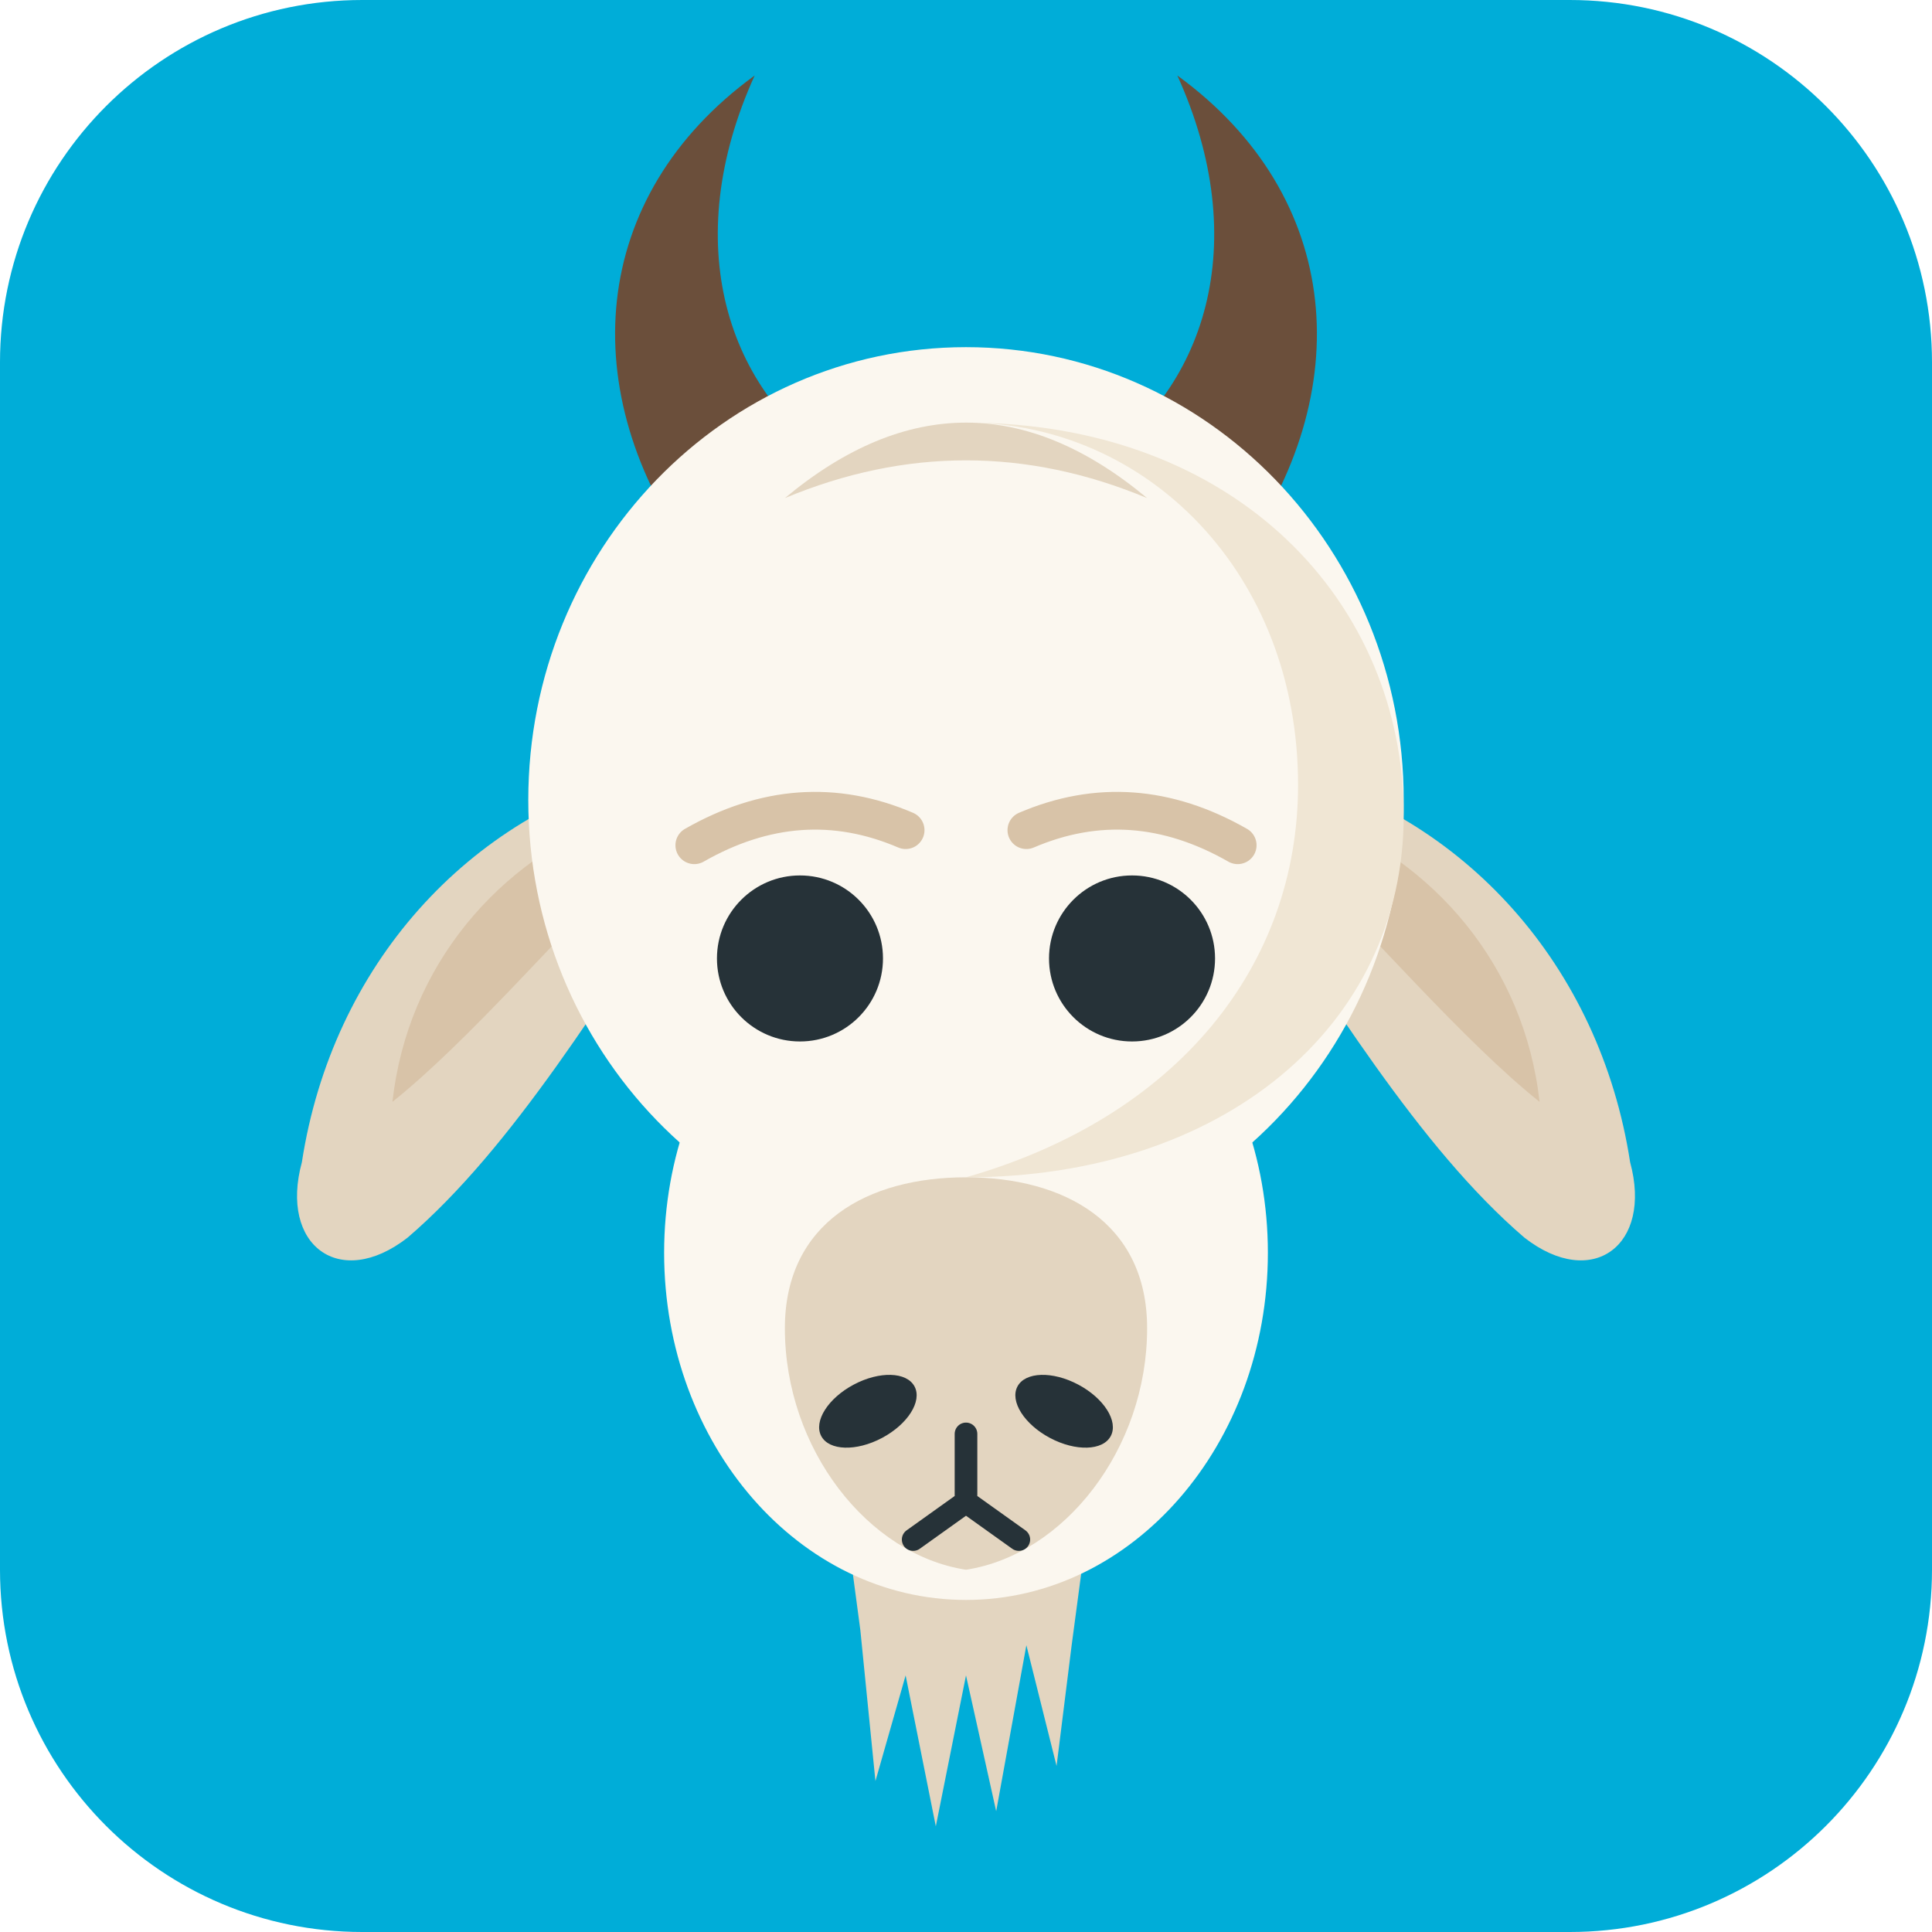
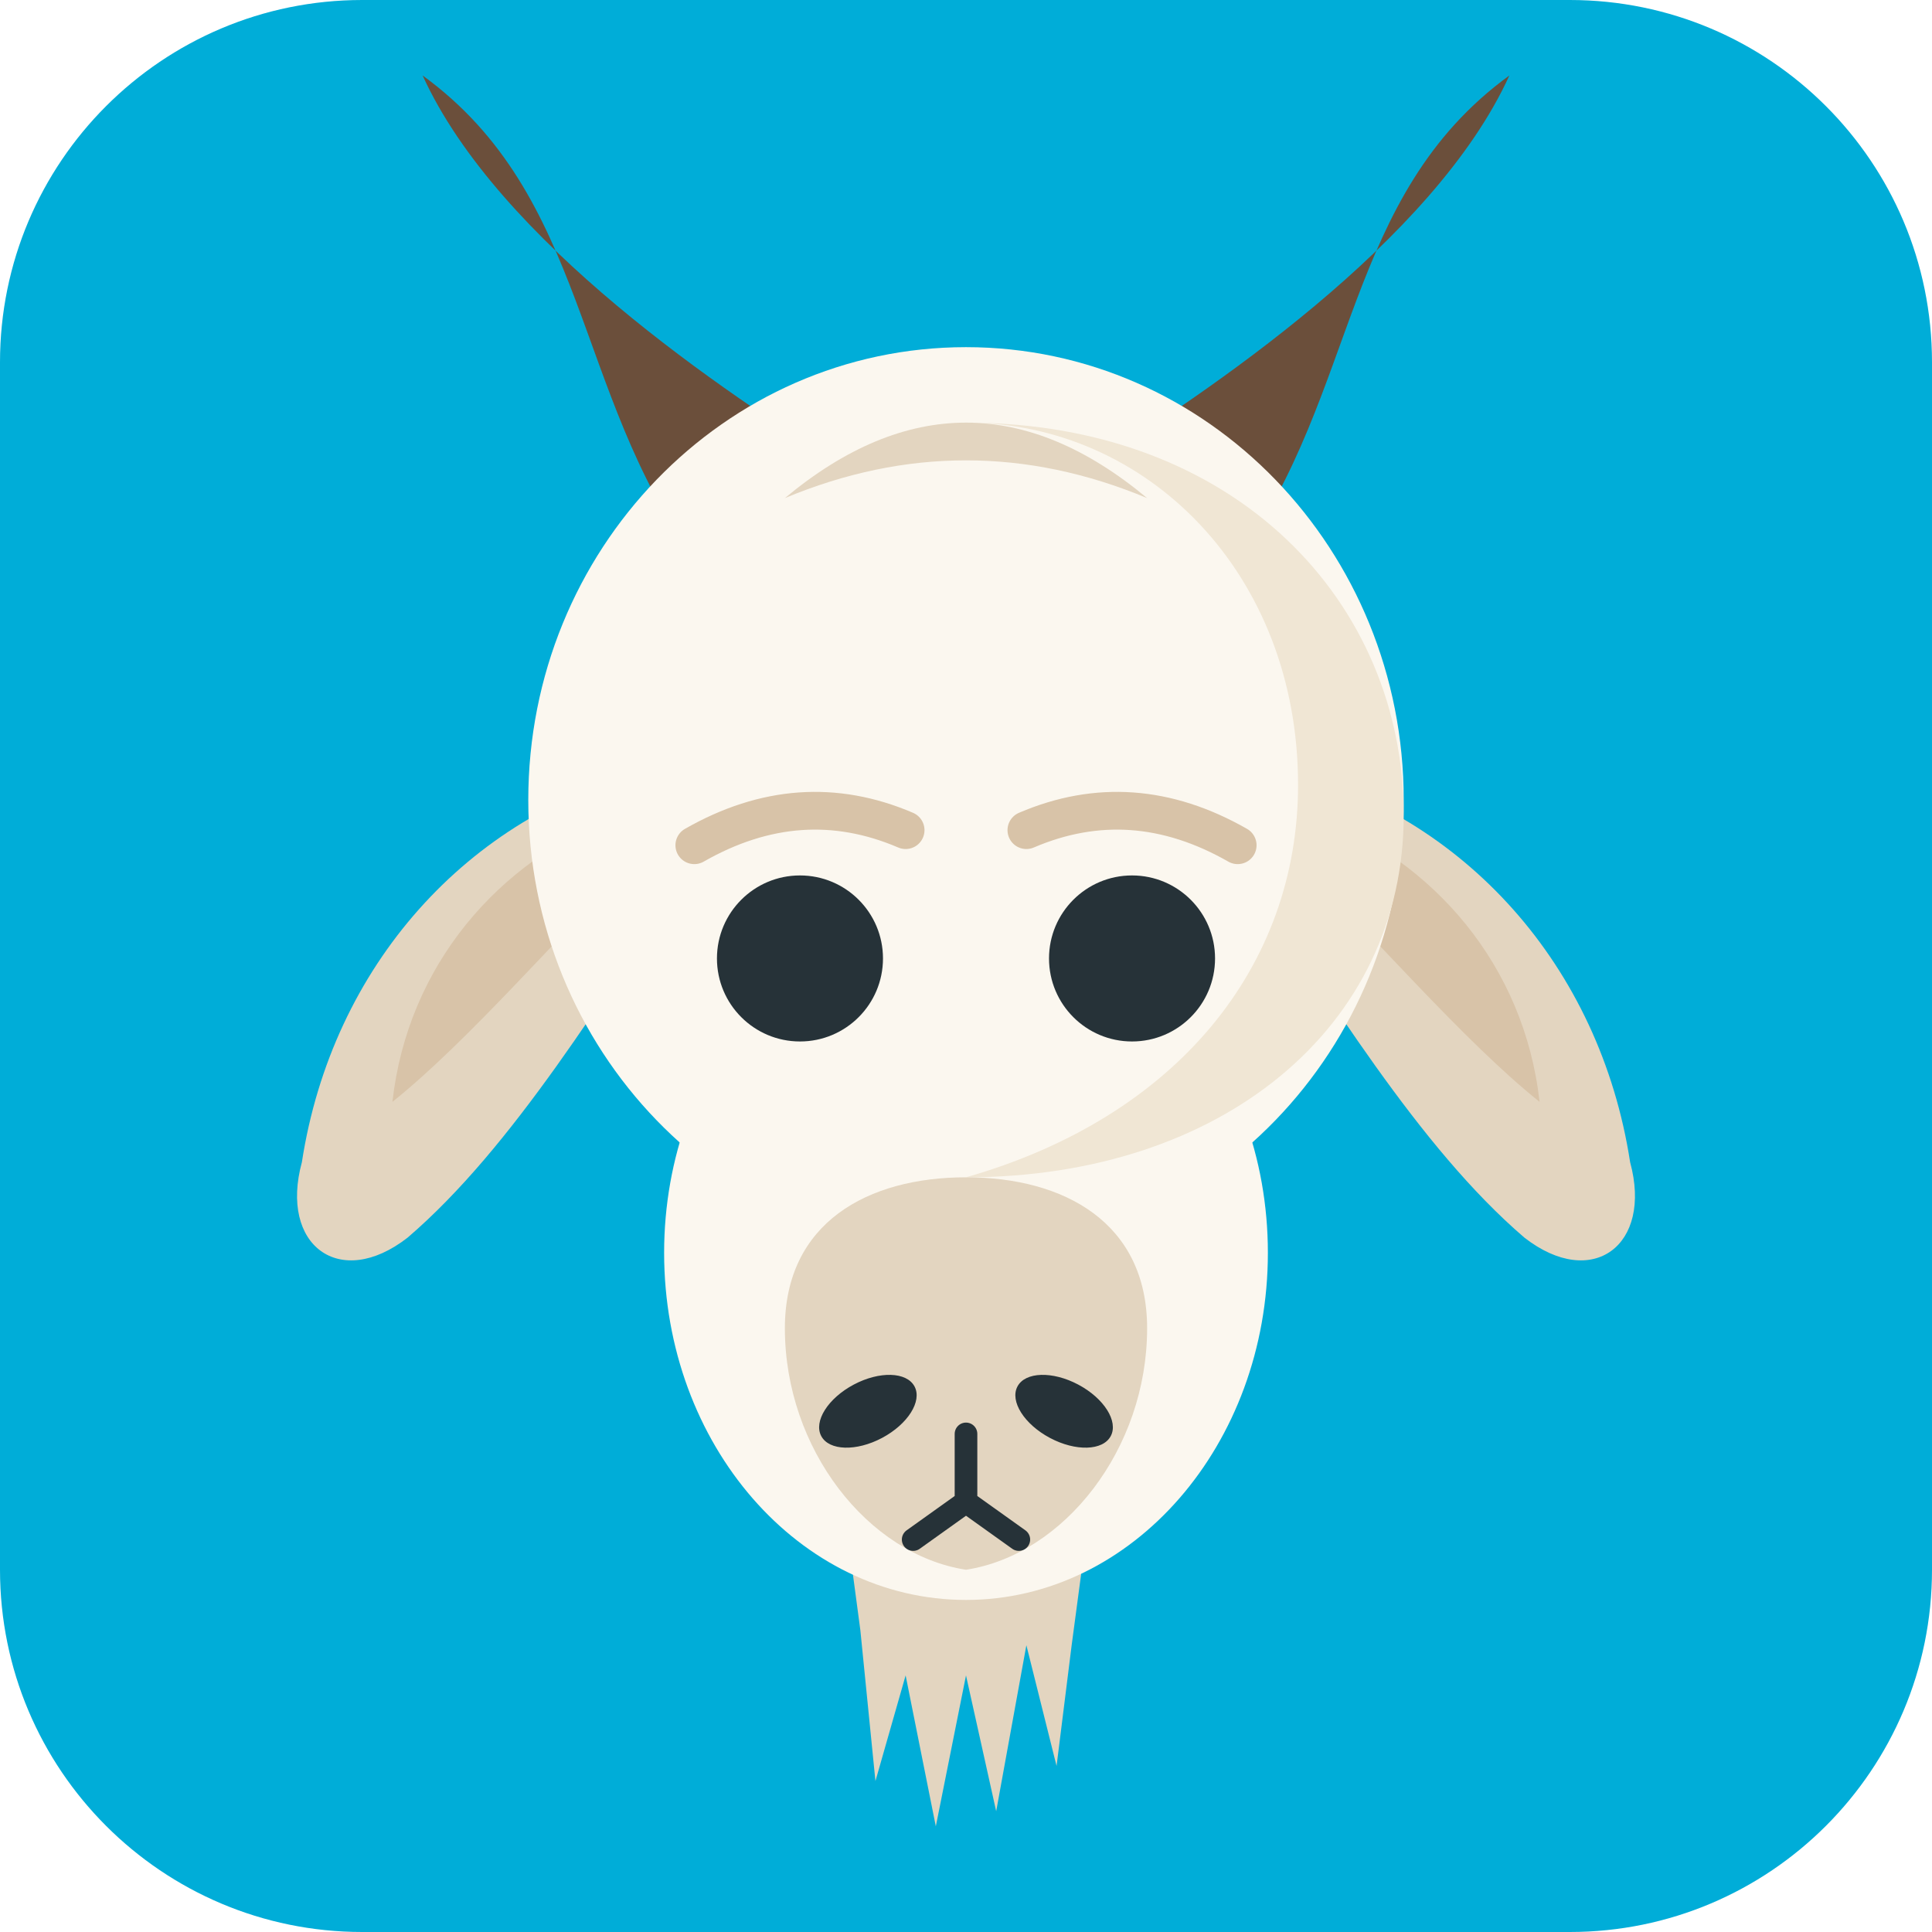
<svg xmlns="http://www.w3.org/2000/svg" viewBox="0 0 256 256">
  <rect width="256" height="256" rx="48" fill="#00ADD8" />
-   <path d="M92 74 C76 52 78 26 100 10 C90 32 96 52 112 62 Z" fill="#6B4F3B" />
-   <path d="M164 74 C180 52 178 26 156 10 C166 32 160 52 144 62 Z" fill="#6B4F3B" />
+   <path d="M92 74 C76 52 78 26 56 10 C66 32 96 52 112 62 Z" fill="#6B4F3B" />
+   <path d="M164 74 C180 52 178 26 200 10 C190 32 160 52 144 62 Z" fill="#6B4F3B" />
  <path d="M112 201 Q128 206 144 203 L142 218 L140 234 L136 218 L132 240 L128 222 L124 242 L120 222 L116 236 L114 216 Z" fill="#E3D5C0" />
  <path d="M86 102 C62 108 44 128 40 154 C37 165 45 171 54 164 C68 152 80 132 92 114 Z" fill="#E3D5C0" />
  <path d="M170 102 C194 108 212 128 216 154 C219 165 211 171 202 164 C188 152 176 132 164 114 Z" fill="#E3D5C0" />
  <path d="M82 108 C66 114 54 128 52 146 C62 138 74 124 86 112 Z" fill="#D8C3A8" />
  <path d="M174 108 C190 114 202 128 204 146 C194 138 182 124 170 112 Z" fill="#D8C3A8" />
  <ellipse cx="128" cy="106" rx="58" ry="60" fill="#FBF7EF" />
  <ellipse cx="128" cy="166" rx="40" ry="46" fill="#FBF7EF" />
  <path d="M128 56 C164 56 186 80 186 108 C186 136 162 156 128 156 C156 148 172 128 172 104 C172 76 152 56 128 56 Z" fill="#F0E6D4" />
  <path d="M104 66 Q128 46 152 66 Q128 56 104 66 Z" fill="#E3D5C0" />
  <path d="M92 112 Q106 104 120 110" stroke="#D8C3A8" stroke-width="5" fill="none" stroke-linecap="round" />
  <path d="M136 110 Q150 104 164 112" stroke="#D8C3A8" stroke-width="5" fill="none" stroke-linecap="round" />
  <circle cx="106" cy="127" r="11" fill="#263238" />
  <circle cx="150" cy="127" r="11" fill="#263238" />
  <path d="M104 176 C104 162 115 156 128 156 C141 156 152 162 152 176 C152 192 141 206 128 208 C115 206 104 192 104 176 Z" fill="#E3D5C0" />
  <ellipse cx="115" cy="187" rx="7" ry="4" transform="rotate(-28 115 187)" fill="#263238" />
  <ellipse cx="141" cy="187" rx="7" ry="4" transform="rotate(28 141 187)" fill="#263238" />
  <path d="M128 190 L128 199 L121 204 M128 199 L135 204" stroke="#263238" stroke-width="3" fill="none" stroke-linecap="round" />
</svg>
